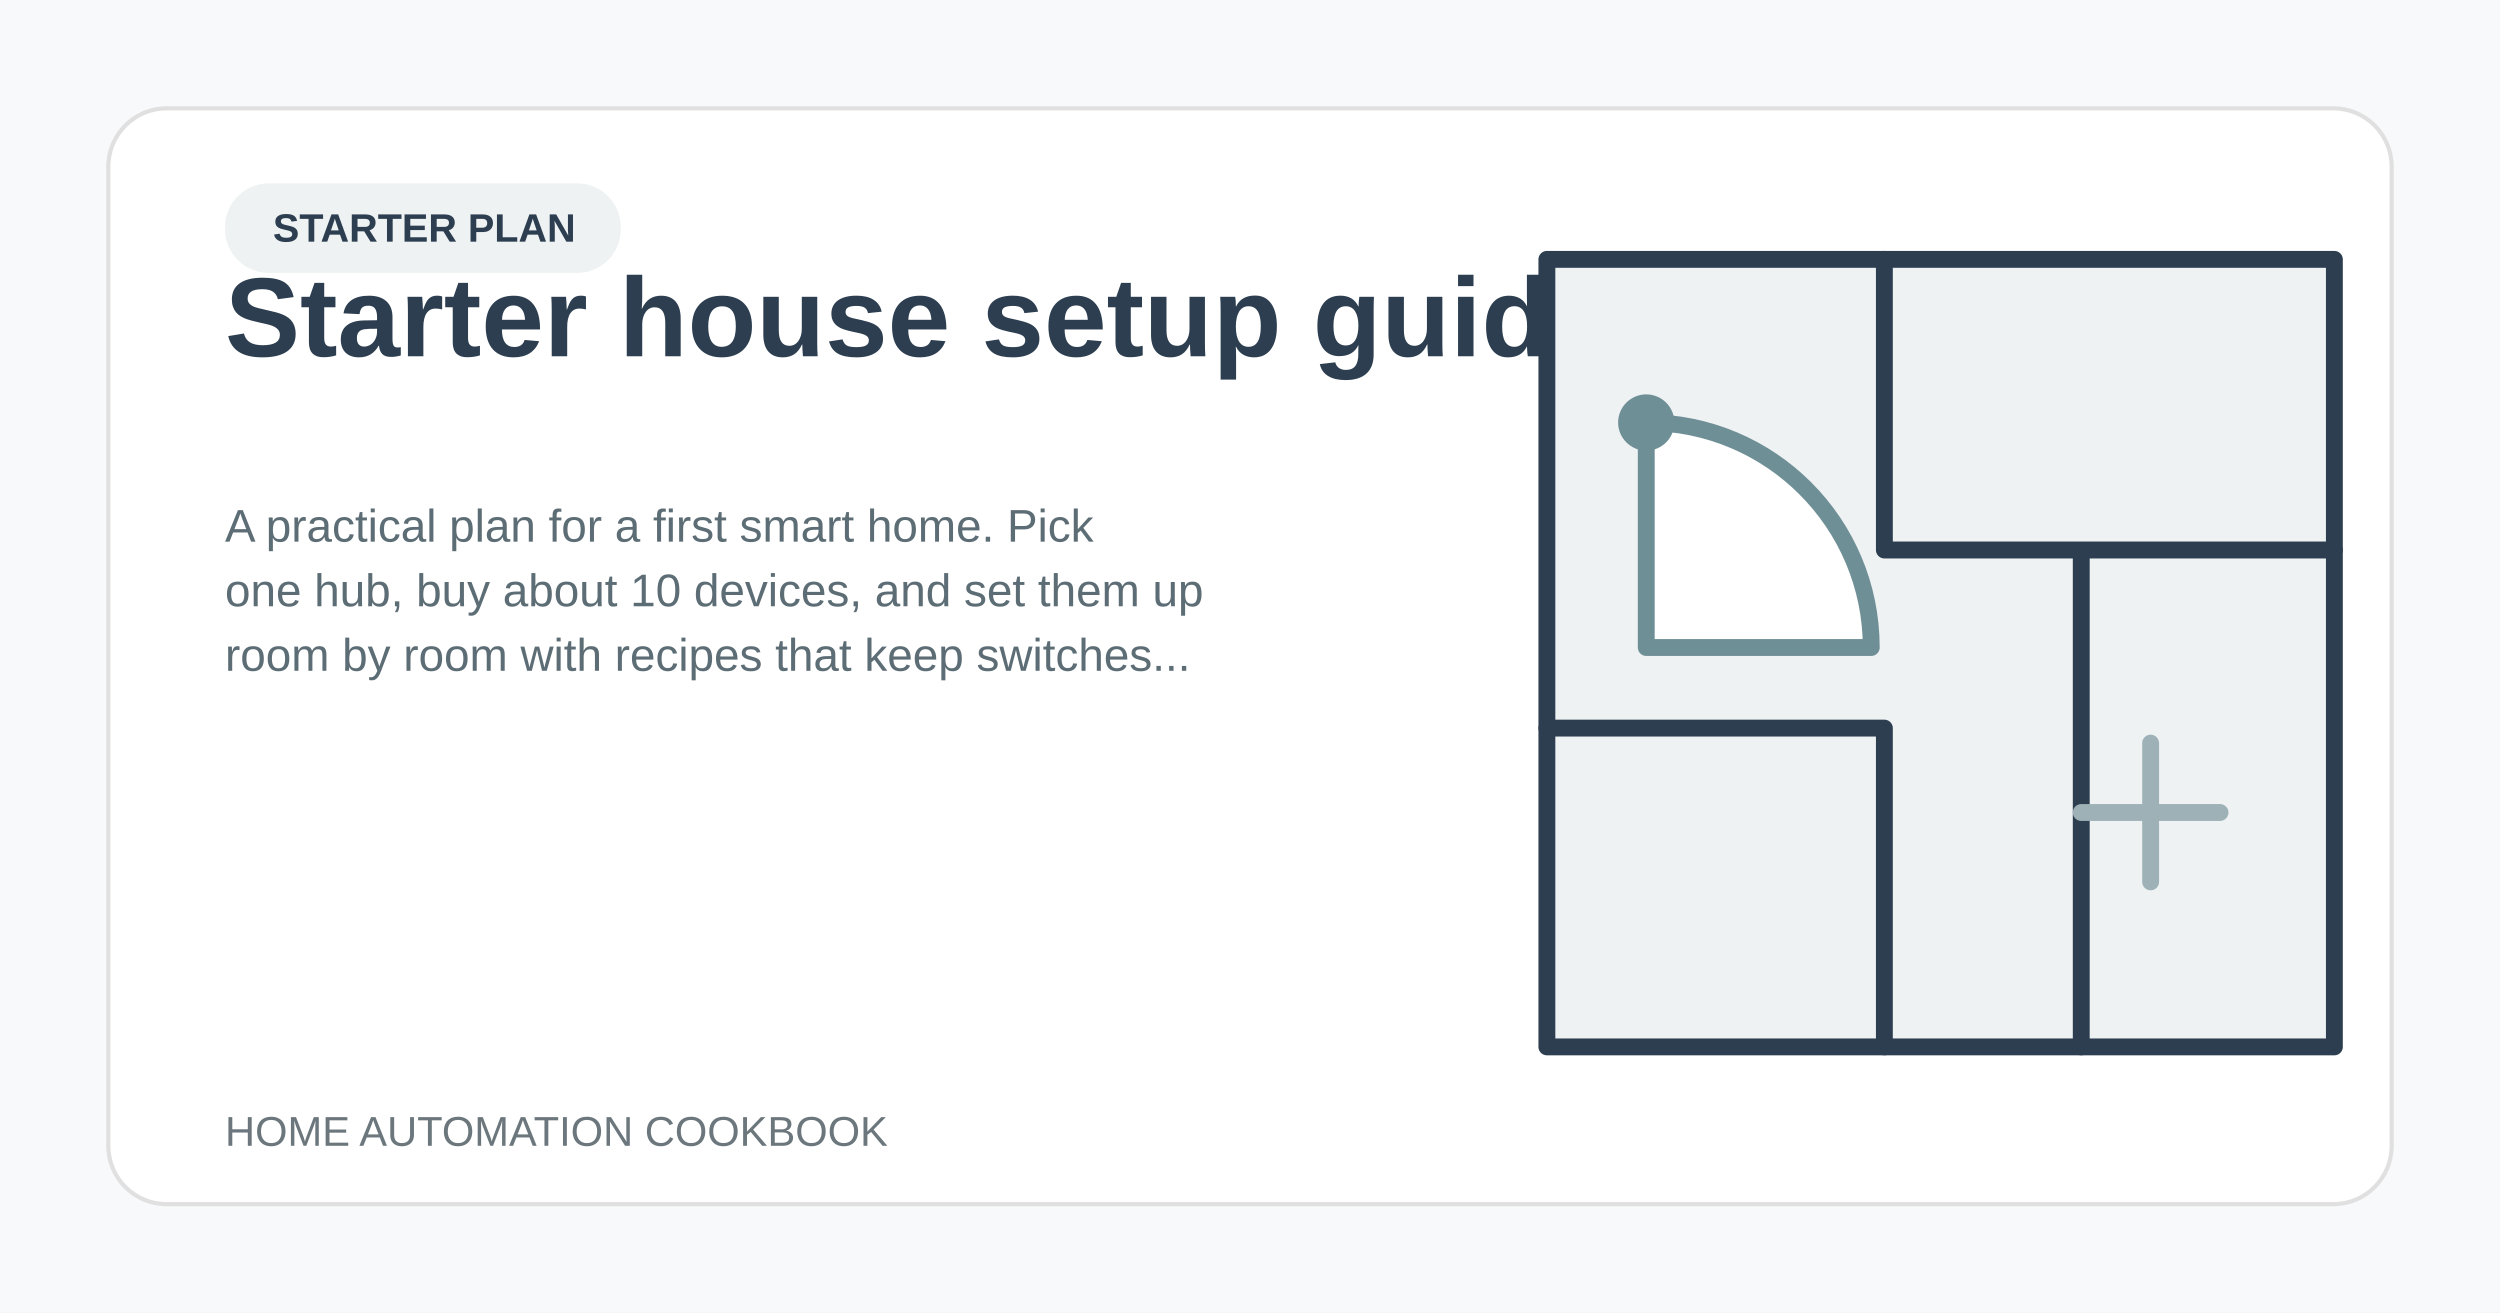
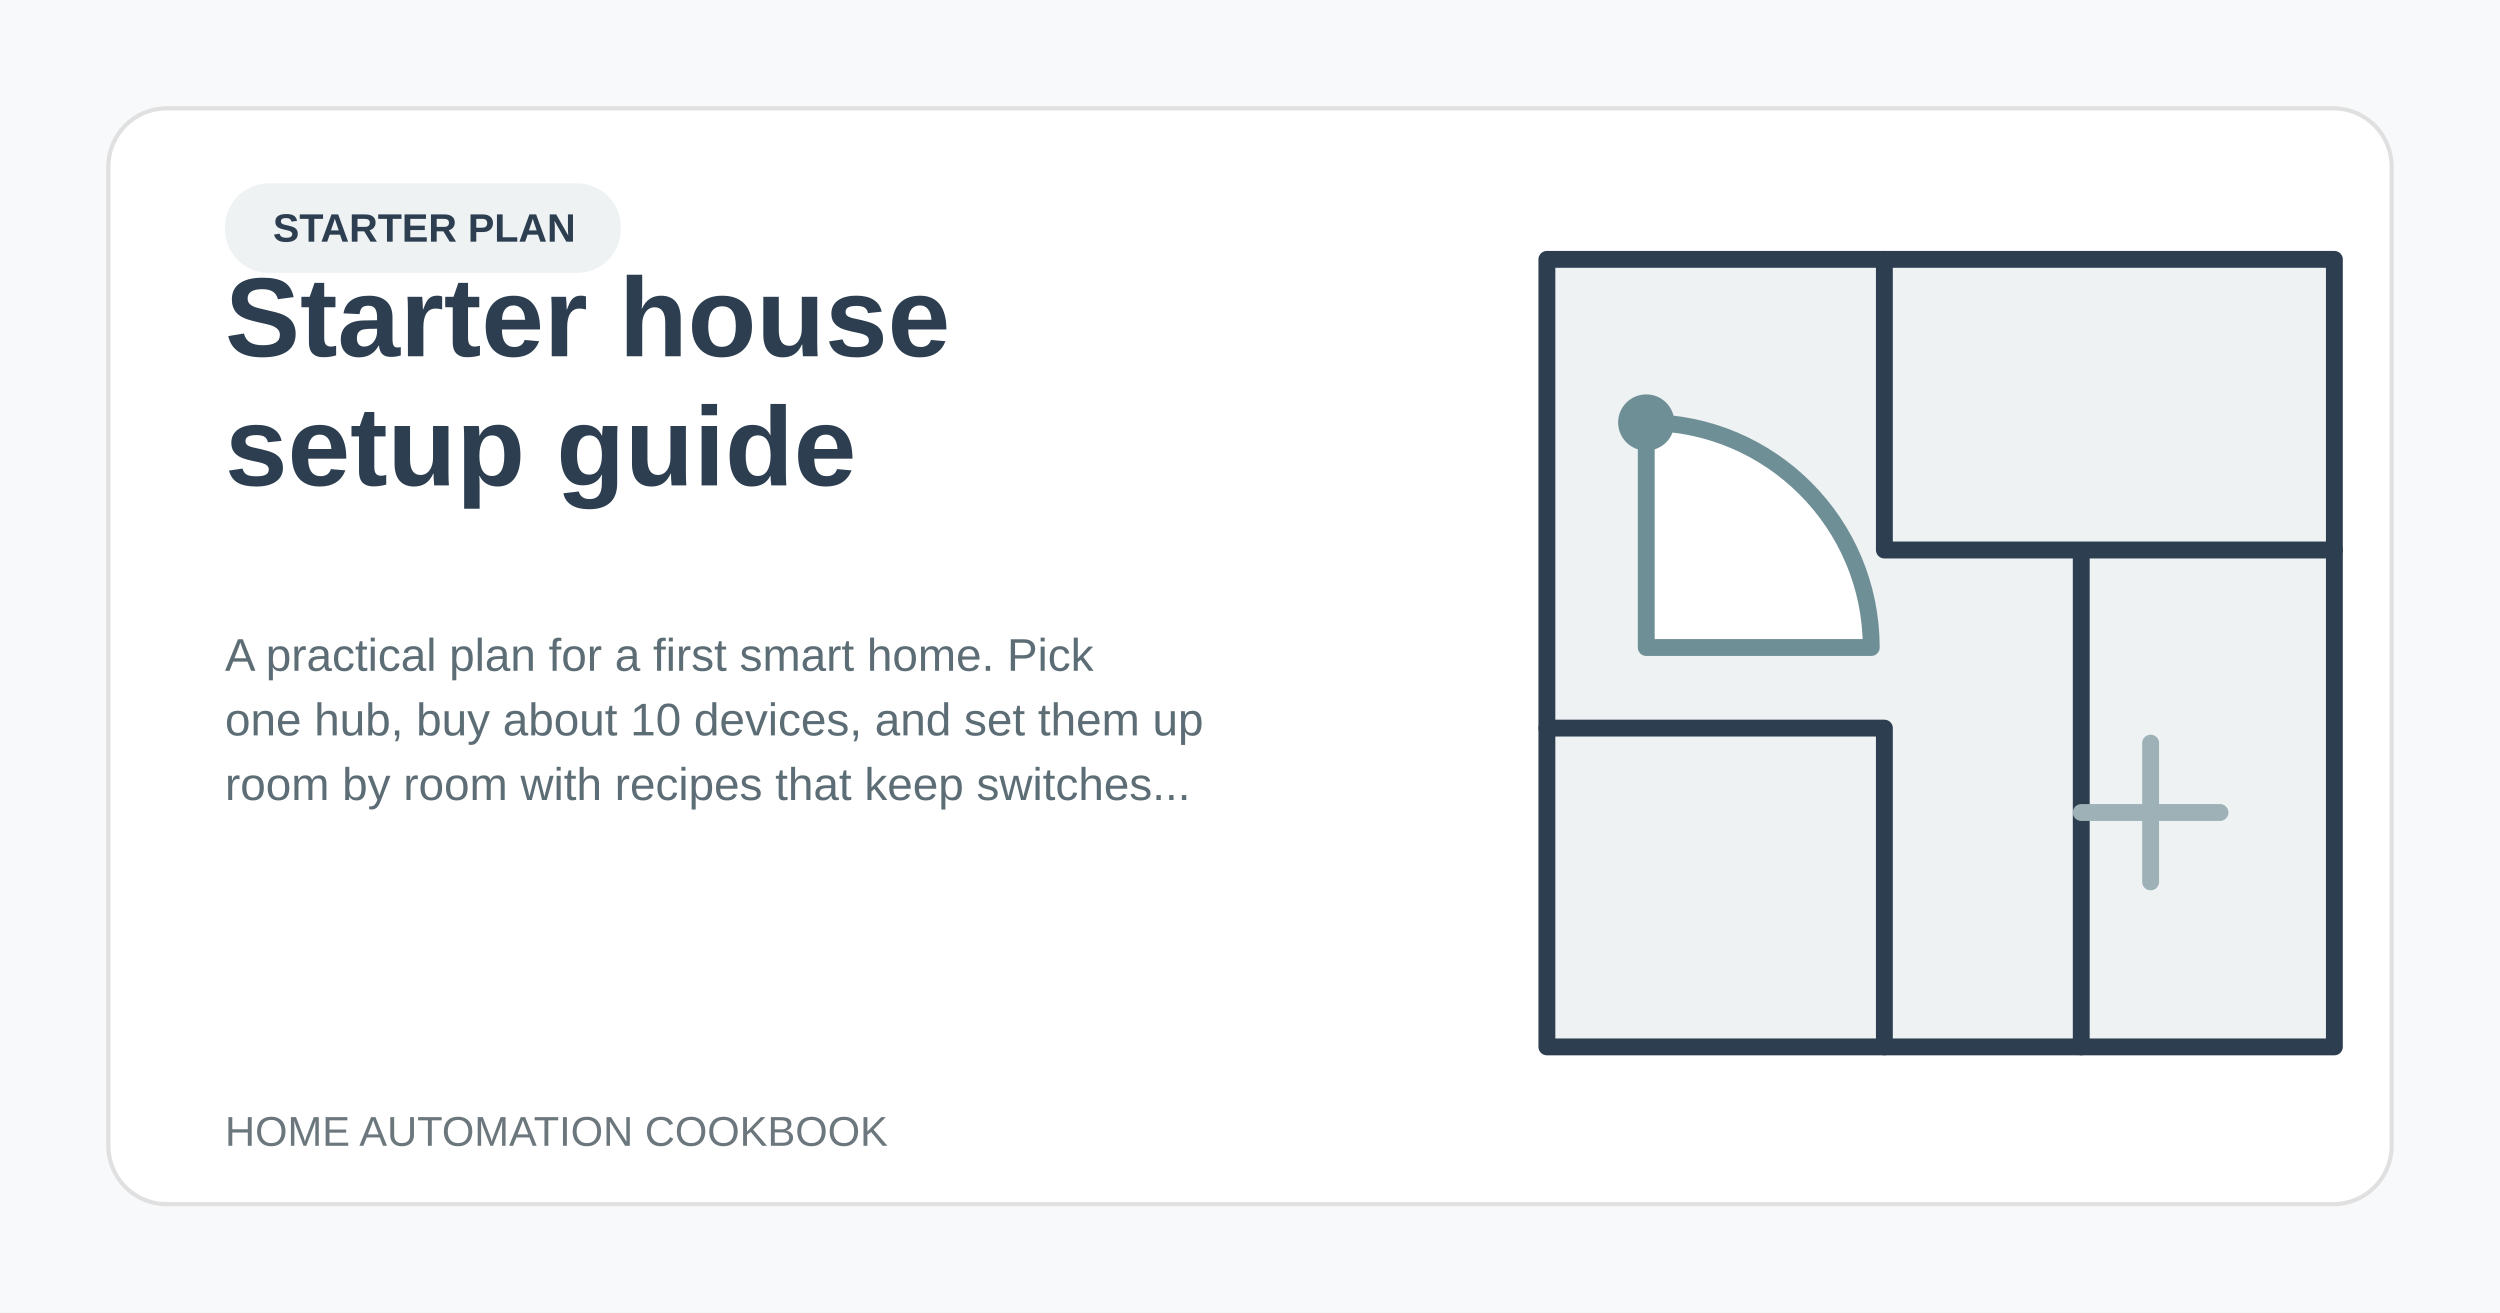
<svg xmlns="http://www.w3.org/2000/svg" width="1200" height="630" viewBox="0 0 1200 630" role="img" aria-labelledby="title desc">
  <style>
  @media (prefers-color-scheme: dark) {
    rect[fill="#f8f9fa"] { fill: #14191c; }
    rect[fill="#ffffff"], path[fill="#ffffff"] { fill: #1d2428; }
    [fill="#eef2f3"] { fill: #293238; }
    text[fill="#2c3e50"], circle[fill="#2c3e50"] { fill: #e7edef; }
    text[fill="#5d6d75"], text[fill="#6b777c"] { fill: #b7c2c6; }
    [stroke="#2c3e50"] { stroke: #d7e0e3; }
    [stroke="#9db1b6"] { stroke: #72858c; }
    [stroke="#e0e0e0"] { stroke: #3d494f; }
  }
</style>
  <rect width="1200" height="630" fill="#f8f9fa" />
  <rect x="52" y="52" width="1096" height="526" rx="28" fill="#ffffff" stroke="#e0e0e0" stroke-width="2" />
  <rect x="108" y="88" width="190" height="43" rx="21" fill="#eef2f3" />
  <text x="131" y="116" fill="#2c3e50" font-family="Segoe UI, Arial, sans-serif" font-size="19" font-weight="600">STARTER PLAN</text>
-   <text x="108" y="171" fill="#2c3e50" font-family="Segoe UI, Arial, sans-serif" font-size="54" font-weight="700">Starter house setup guide</text>
-   <text x="108" y="260" fill="#5d6d75" font-family="Segoe UI, Arial, sans-serif" font-size="22">A practical plan for a first smart home. Pick</text>
-   <text x="108" y="291" fill="#5d6d75" font-family="Segoe UI, Arial, sans-serif" font-size="22">one hub, buy about 10 devices, and set them up</text>
-   <text x="108" y="322" fill="#5d6d75" font-family="Segoe UI, Arial, sans-serif" font-size="22">room by room with recipes that keep switches...</text>
+   <text x="108" y="171" fill="#2c3e50" font-family="Segoe UI, Arial, sans-serif" font-size="54" font-weight="700">Starter house</text>
+   <text x="108" y="233" fill="#2c3e50" font-family="Segoe UI, Arial, sans-serif" font-size="54" font-weight="700">setup guide</text>
+   <text x="108" y="322" fill="#5d6d75" font-family="Segoe UI, Arial, sans-serif" font-size="22">A practical plan for a first smart home. Pick</text>
+   <text x="108" y="353" fill="#5d6d75" font-family="Segoe UI, Arial, sans-serif" font-size="22">one hub, buy about 10 devices, and set them up</text>
+   <text x="108" y="384" fill="#5d6d75" font-family="Segoe UI, Arial, sans-serif" font-size="22">room by room with recipes that keep switches...</text>
  <g transform="translate(720 102) scale(.9)" fill="none" stroke="#2c3e50" stroke-width="9" stroke-linecap="round" stroke-linejoin="round">
    <rect x="25" y="25" width="420" height="420" fill="#eef2f3" />
    <path d="M205 25v155h240M25 275h180v170M310 180v265" />
    <path d="M78 112a120 120 0 0 1 120 120H78z" fill="#ffffff" stroke="#6f8f96" />
    <circle cx="78" cy="112" r="15" fill="#6f8f96" stroke="none" />
    <path d="M310 320h74M347 283v74" stroke="#9db1b6" />
  </g>
  <text x="108" y="550" fill="#6b777c" font-family="Segoe UI, Arial, sans-serif" font-size="20">HOME AUTOMATION COOKBOOK</text>
</svg>
